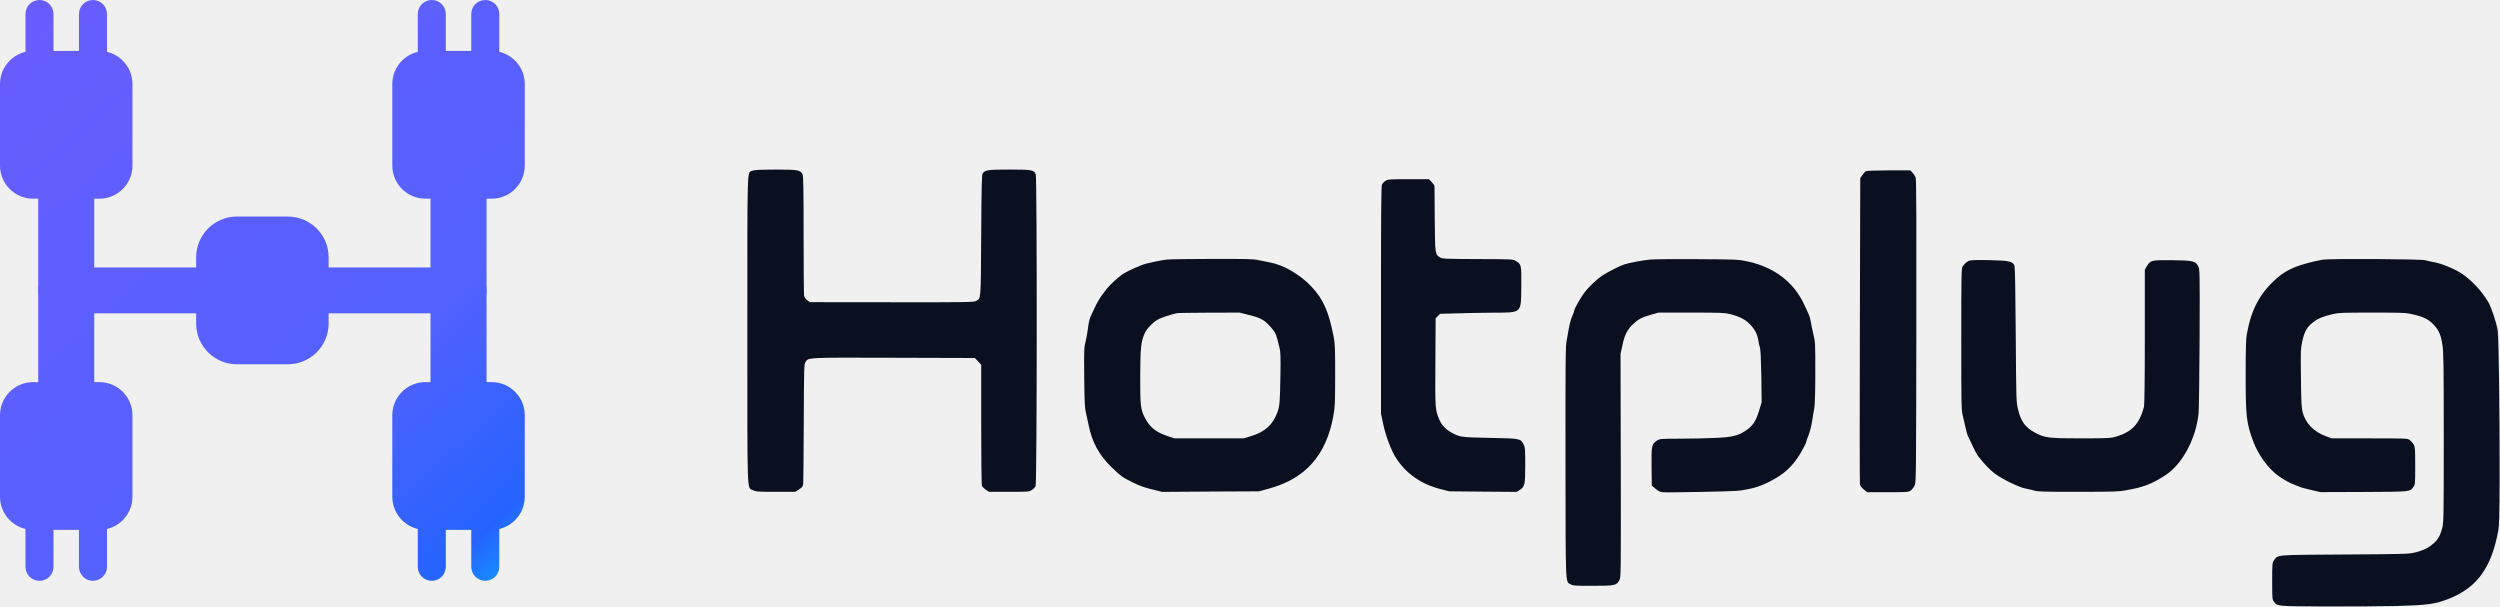
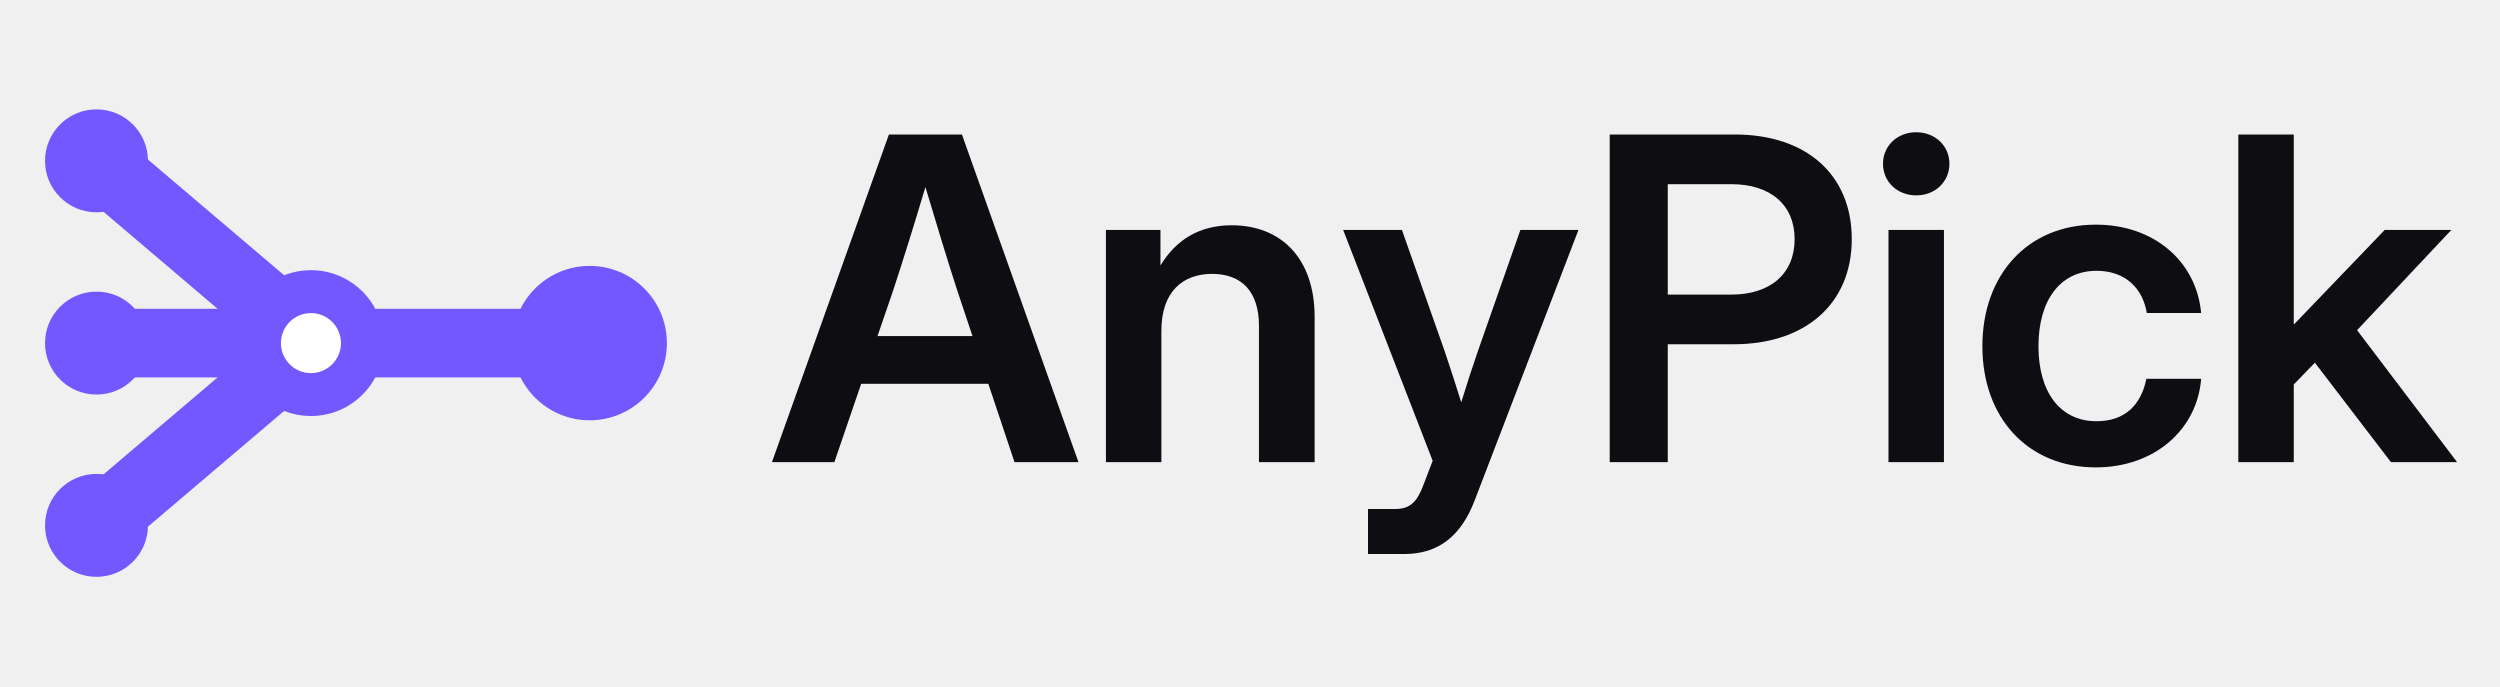
- <svg xmlns="http://www.w3.org/2000/svg" viewBox="0 0 3111 755" width="3111" height="755" role="img" aria-label="Hotplug">
-   <defs>
-     <linearGradient id="hotplug" x1="0" y1="0" x2="110" y2="122" gradientUnits="userSpaceOnUse">
-       <stop offset="0" stop-color="#6A5CFF" />
-       <stop offset="0.62" stop-color="#5361FF" />
-       <stop offset="0.86" stop-color="#2563FF" />
-       <stop offset="1" stop-color="#00D4FF" />
-     </linearGradient>
-   </defs>
-   <g transform="scale(6.34)" fill="url(#hotplug)">
-     <rect x="5" y="0" width="5.5" height="14" rx="2.75" />
-     <rect x="15.5" y="0" width="5.5" height="14" rx="2.75" />
-     <rect x="82" y="0" width="5.5" height="14" rx="2.75" />
-     <rect x="92.5" y="0" width="5.5" height="14" rx="2.75" />
-     <rect x="7.5" y="30" width="11" height="54" rx="5.5" />
-     <rect x="84.5" y="30" width="11" height="54" rx="5.5" />
-     <rect x="0" y="10" width="26" height="29" rx="6.5" />
-     <rect x="77" y="10" width="26" height="29" rx="6.5" />
-     <rect x="0" y="75" width="26" height="29" rx="6.5" />
-     <rect x="77" y="75" width="26" height="29" rx="6.5" />
-     <rect x="7.5" y="52.5" width="88" height="9" rx="4.5" />
-     <rect x="38.5" y="42.5" width="26" height="29" rx="8" />
-     <rect x="5" y="100" width="5.5" height="14" rx="2.75" />
-     <rect x="15.5" y="100" width="5.5" height="14" rx="2.75" />
-     <rect x="82" y="100" width="5.5" height="14" rx="2.75" />
-     <rect x="92.5" y="100" width="5.5" height="14" rx="2.75" />
+ <svg xmlns="http://www.w3.org/2000/svg" viewBox="0 0 233.17 64">
+   <g>
+     <g transform="translate(0,0)">
+       <path d="M9 15 L29 32 L55 32 M9 32 H29 M9 49 L29 32" fill="none" stroke="#7357FF" stroke-width="6.4" stroke-linecap="round" stroke-linejoin="round" />
+       <circle cx="9" cy="15" r="4.8" fill="#7357FF" />
+       <circle cx="9" cy="32" r="4.8" fill="#7357FF" />
+       <circle cx="9" cy="49" r="4.8" fill="#7357FF" />
+       <circle cx="29" cy="32" r="6.8" fill="#7357FF" />
+       <circle cx="29" cy="32" r="2.8" fill="white" />
+       <circle cx="55" cy="32" r="7.2" fill="#7357FF" />
+     </g>
  </g>
-   <g transform="translate(930,755) scale(0.1,-0.1)" fill="#0B1020">
-     <path d="M63 5425 c-68 -29 -63 127 -63 -1980 0 -2119 -6 -1956 69 -1994 37 -20 58 -21 284 -21 l243 0 46 29 c37 23 48 37 52 63 3 18 7 362 8 763 3 689 4 733 21 759 39 59 -5 57 1098 54 l1011 -3 39 -42 39 -42 0 -740 c0 -442 4 -750 9 -765 6 -13 27 -36 48 -50 l38 -26 251 0 c245 0 252 1 285 23 18 12 39 34 46 47 18 34 19 3830 2 3880 -20 55 -46 60 -329 60 -261 0 -297 -5 -330 -45 -13 -16 -16 -122 -20 -774 -5 -823 -2 -780 -63 -816 -27 -16 -97 -17 -1050 -16 l-1020 1 -32 24 c-20 15 -35 38 -39 57 -3 17 -6 358 -6 758 0 560 -3 732 -13 751 -27 55 -58 60 -337 60 -195 -1 -263 -4 -287 -15z" />
-     <path d="M13919 5420 c-9 -5 -28 -27 -43 -48 l-27 -39 -5 -1893 c-3 -1041 -2 -1905 1 -1920 3 -16 24 -42 48 -61 l42 -34 257 0 c243 0 258 1 285 21 15 11 37 38 48 60 19 38 19 77 22 1919 2 1306 0 1890 -8 1912 -6 18 -23 46 -39 63 l-28 30 -269 0 c-147 0 -275 -5 -284 -10z" />
-     <path d="M7942 5300 c-18 -11 -38 -32 -45 -48 -9 -21 -12 -346 -12 -1437 l0 -1410 28 -135 c32 -149 99 -327 161 -422 122 -191 313 -324 551 -384 l110 -28 420 -4 421 -3 34 23 c65 43 70 66 70 311 0 198 -2 221 -20 257 -37 73 -43 74 -420 81 -363 7 -376 9 -481 68 -75 42 -123 95 -152 168 -48 118 -49 135 -45 710 l3 543 28 27 27 28 218 6 c119 4 325 7 457 8 348 2 333 -13 336 336 2 265 1 267 -72 310 -32 19 -54 20 -471 21 -424 2 -438 3 -471 23 -59 36 -59 39 -63 471 -1 217 -3 403 -3 412 -1 9 -16 33 -35 52 l-33 36 -254 0 c-236 0 -256 -1 -287 -20z" />
-     <path d="M5222 4320 c-40 -5 -105 -15 -145 -25 -40 -9 -90 -20 -112 -25 -62 -14 -240 -94 -299 -135 -56 -38 -157 -132 -191 -176 -11 -14 -39 -52 -63 -83 -24 -31 -62 -96 -84 -144 -22 -48 -49 -106 -60 -129 -10 -24 -24 -84 -29 -135 -6 -51 -19 -127 -30 -169 -19 -70 -20 -100 -17 -445 3 -299 7 -381 20 -434 9 -36 24 -105 34 -155 41 -213 130 -378 288 -531 118 -113 132 -123 263 -188 77 -39 144 -63 236 -85 l128 -32 602 4 602 3 119 32 c459 123 718 413 808 904 21 114 22 152 23 508 0 336 -2 397 -19 480 -61 314 -129 466 -275 622 -141 151 -349 272 -521 303 -41 8 -106 21 -145 29 -58 13 -155 15 -565 14 -272 0 -528 -4 -568 -8z m1020 -689 c127 -31 182 -58 240 -118 71 -72 96 -113 113 -181 8 -37 22 -89 29 -117 10 -38 13 -114 10 -315 -6 -364 -9 -403 -39 -483 -57 -154 -156 -243 -327 -294 l-93 -28 -430 0 -430 0 -82 27 c-144 47 -224 110 -283 223 -57 110 -62 154 -61 520 1 355 9 434 56 538 26 60 109 143 175 177 37 19 149 55 225 73 11 3 191 5 400 6 l380 1 117 -29z" />
-     <path d="M11235 4320 c-88 -8 -256 -39 -325 -61 -49 -16 -195 -89 -263 -133 -77 -50 -187 -154 -240 -230 -49 -68 -117 -192 -117 -212 0 -7 -12 -39 -26 -71 -14 -32 -32 -94 -39 -138 -7 -44 -20 -116 -29 -159 -15 -71 -16 -229 -15 -1515 2 -1580 -2 -1483 63 -1522 28 -17 54 -19 276 -19 275 0 297 5 332 70 19 34 19 76 17 1425 l-3 1390 24 110 c27 130 59 192 134 263 64 61 105 82 223 116 l92 26 409 0 c377 0 415 -2 488 -20 106 -27 179 -64 235 -120 64 -64 96 -124 109 -202 5 -37 15 -80 21 -95 7 -18 13 -149 17 -353 l4 -325 -32 -105 c-43 -140 -80 -193 -176 -255 -92 -59 -166 -76 -379 -85 -104 -5 -301 -9 -436 -9 -239 -1 -247 -2 -280 -24 -66 -44 -70 -64 -67 -326 l3 -233 45 -39 c30 -26 58 -40 85 -44 22 -3 245 -2 495 4 435 9 461 10 580 35 97 21 150 39 238 82 169 81 274 167 368 302 47 67 114 193 114 214 0 7 12 40 26 73 14 33 34 112 44 175 10 63 24 142 29 175 6 35 11 216 11 435 0 361 -1 379 -24 470 -13 52 -27 120 -31 150 -4 30 -17 78 -30 105 -13 28 -38 82 -56 120 -128 275 -371 460 -699 531 -125 26 -125 26 -625 29 -275 2 -540 0 -590 -5z" />
-     <path d="M19605 4319 c-291 -56 -443 -117 -572 -231 -210 -185 -318 -385 -374 -698 -10 -56 -14 -185 -14 -500 0 -525 9 -607 97 -840 63 -166 189 -337 315 -425 66 -47 141 -88 190 -105 28 -10 60 -23 70 -28 10 -6 73 -23 138 -38 l120 -28 539 2 c594 3 572 0 620 65 20 27 21 40 21 260 0 214 -2 235 -20 266 -11 19 -33 43 -48 55 -28 21 -36 21 -500 21 l-472 0 -72 27 c-152 56 -253 161 -289 298 -14 53 -18 130 -21 423 -5 339 -4 362 17 460 26 122 58 178 135 237 61 47 121 72 239 100 74 18 119 20 496 20 399 0 419 -1 515 -24 125 -29 188 -60 247 -124 69 -73 93 -130 112 -257 14 -96 16 -246 16 -1156 0 -996 -1 -1049 -19 -1120 -23 -90 -53 -144 -106 -190 -62 -55 -122 -85 -220 -111 -89 -22 -96 -23 -885 -28 -883 -6 -831 -1 -882 -72 -22 -32 -23 -38 -23 -260 0 -214 1 -228 21 -255 43 -58 30 -57 639 -60 308 -1 711 2 895 6 386 11 477 24 649 92 345 139 523 383 607 834 15 77 18 173 19 675 2 778 -10 1748 -24 1830 -18 104 -80 290 -119 355 -85 140 -207 270 -331 352 -84 56 -246 123 -336 139 -44 8 -96 20 -115 26 -45 15 -1200 21 -1275 7z" />
-     <path d="M15215 4309 c-34 -9 -66 -36 -92 -75 -15 -24 -17 -100 -17 -903 0 -814 1 -881 18 -951 10 -41 26 -111 36 -155 9 -44 24 -93 33 -110 9 -16 34 -70 56 -118 23 -49 51 -102 63 -118 77 -100 148 -175 212 -223 92 -69 301 -171 381 -185 33 -6 83 -18 110 -26 42 -13 130 -16 545 -15 450 0 505 2 603 20 216 39 317 78 485 188 209 135 379 454 411 767 5 55 11 480 13 945 3 812 2 847 -16 883 -34 69 -61 76 -322 79 -262 3 -274 1 -319 -75 l-25 -44 0 -834 c0 -561 -4 -847 -11 -874 -56 -209 -147 -307 -339 -366 -72 -22 -88 -23 -440 -24 -412 0 -457 6 -580 73 -117 64 -171 137 -206 282 -24 95 -24 95 -30 925 -3 529 -9 842 -15 863 -19 60 -54 68 -304 75 -121 3 -234 1 -250 -4z" />
-   </g>
+   <path d="M0.269,-0.000 L6.090,-0.000 L8.590,-7.304 L20.449,-7.304 L22.890,-0.000 L28.855,-0.000 L17.988,-30.555 L11.176,-30.555 L0.269,-0.000 Z M10.113,-11.753 L11.589,-16.058 C12.508,-18.867 13.433,-21.801 14.582,-25.653 C15.730,-21.801 16.629,-18.867 17.535,-16.058 L18.972,-11.753 L10.113,-11.753 Z M36.589,-12.246 C36.589,-15.934 38.617,-17.555 41.321,-17.555 C44.090,-17.555 45.691,-15.894 45.691,-12.718 L45.691,-0.000 L50.882,-0.000 L50.882,-13.538 C50.882,-19.090 47.680,-22.089 43.152,-22.089 C40.172,-22.089 37.980,-20.777 36.504,-18.336 L36.504,-21.656 L31.418,-21.656 L31.418,-0.000 L36.589,-0.000 L36.589,-12.246 Z M55.861,8.571 L59.247,8.571 C62.384,8.571 64.517,6.950 65.810,3.570 L75.489,-21.656 L70.075,-21.656 L66.118,-10.375 C65.567,-8.781 65.048,-7.179 64.556,-5.578 C64.064,-7.179 63.532,-8.781 63.001,-10.375 L59.024,-21.656 L53.544,-21.656 L61.892,-0.125 L61.091,1.969 C60.481,3.668 59.825,4.371 58.427,4.371 L55.861,4.371 L55.861,8.571 Z M78.405,-0.000 L83.819,-0.000 L83.819,-10.992 L89.968,-10.992 C96.675,-10.992 100.980,-14.785 100.980,-20.797 C100.980,-26.782 96.780,-30.555 90.073,-30.555 L78.405,-30.555 L78.405,-0.000 Z M83.819,-15.625 L83.819,-25.922 L89.764,-25.922 C93.413,-25.922 95.651,-23.973 95.651,-20.797 C95.651,-17.594 93.413,-15.625 89.764,-15.625 L83.819,-15.625 Z M104.405,-0.000 L109.577,-0.000 L109.577,-21.656 L104.405,-21.656 L104.405,-0.000 Z M106.991,-24.878 C108.756,-24.878 110.088,-26.145 110.088,-27.832 C110.088,-29.492 108.756,-30.765 106.991,-30.765 C105.226,-30.765 103.893,-29.492 103.893,-27.832 C103.893,-26.145 105.226,-24.878 106.991,-24.878 Z M123.742,0.492 C129.221,0.492 133.198,-3.038 133.566,-7.770 L128.460,-7.770 C127.968,-5.375 126.511,-3.813 123.807,-3.813 C120.401,-3.813 118.393,-6.543 118.393,-10.808 C118.393,-15.094 120.421,-17.843 123.807,-17.843 C126.491,-17.843 128.112,-16.223 128.499,-13.906 L133.566,-13.906 C133.119,-18.723 129.182,-22.148 123.742,-22.148 C117.409,-22.148 113.163,-17.496 113.163,-10.808 C113.163,-4.121 117.409,0.492 123.742,0.492 Z M137.033,-0.000 L142.204,-0.000 L142.204,-7.238 L144.173,-9.273 L151.267,-0.000 L157.436,-0.000 L148.111,-12.305 L156.904,-21.656 L150.690,-21.656 L142.264,-12.882 L142.204,-12.882 L142.204,-30.555 L137.033,-30.555 L137.033,-0.000 Z" fill="#0D0D12" transform="translate(71.73,43.10)" />
</svg>
